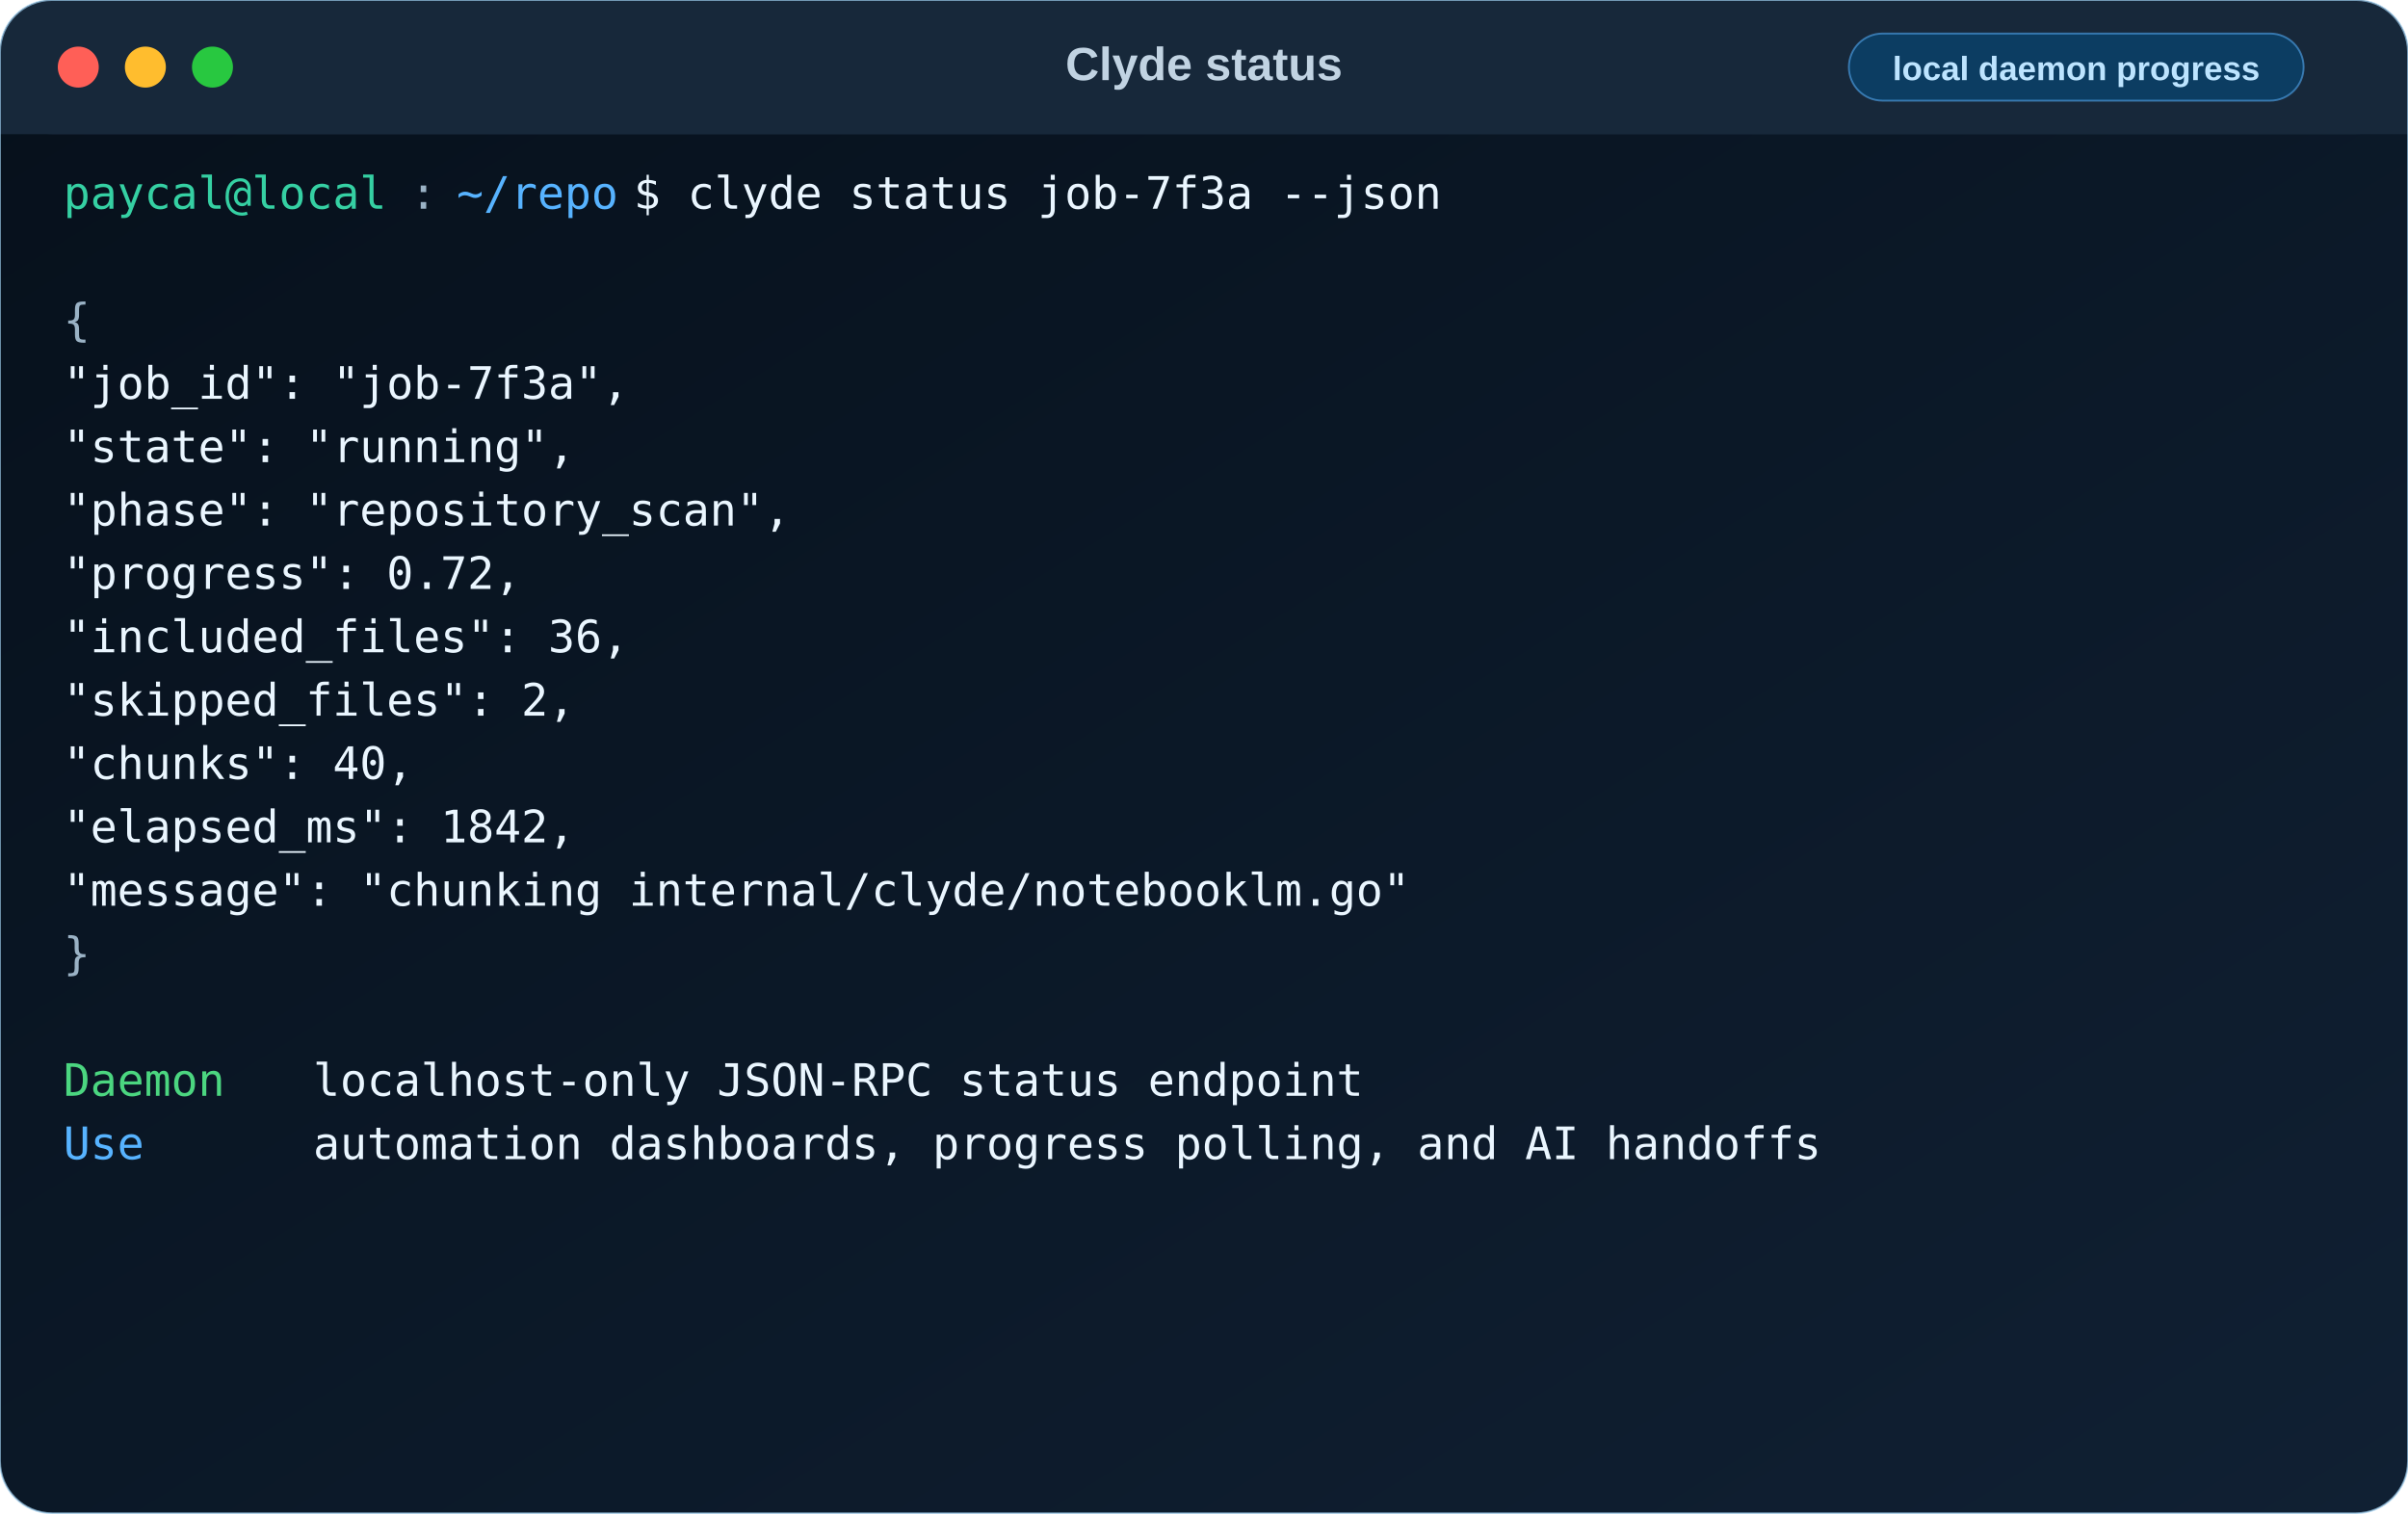
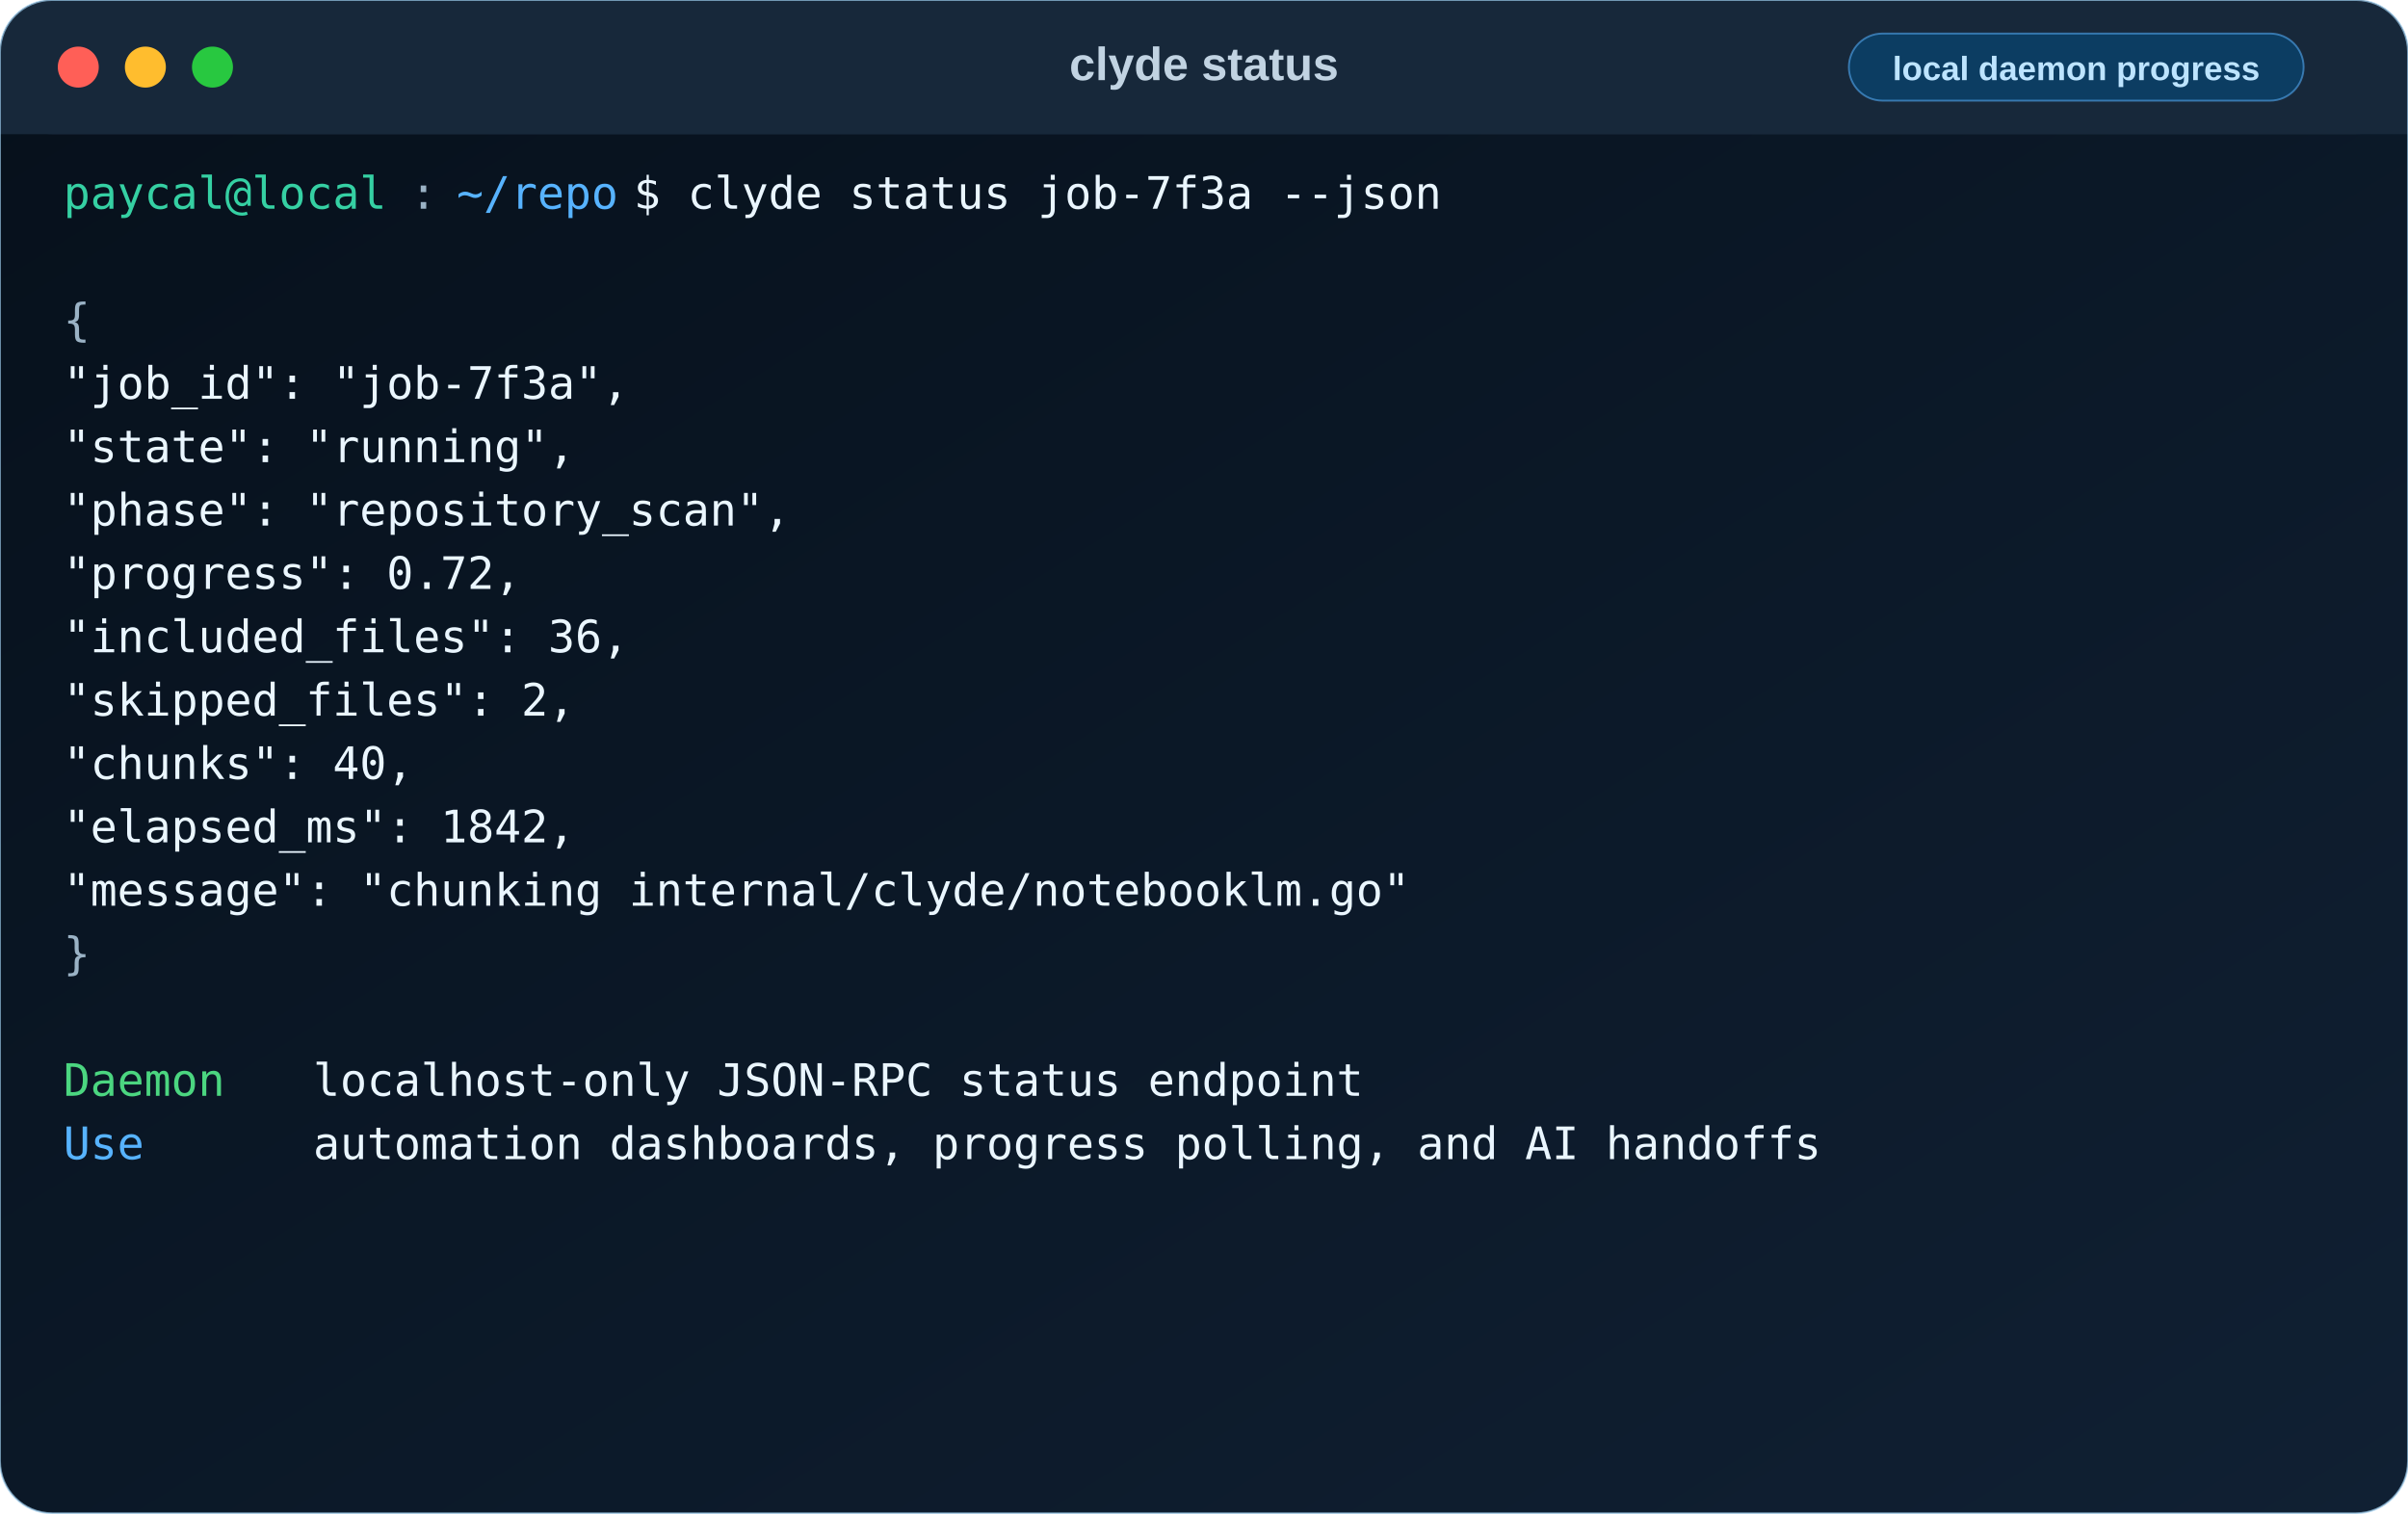
<svg xmlns="http://www.w3.org/2000/svg" width="1292" height="812" viewBox="0 0 1292 812">
  <defs>
    <linearGradient id="term" x1="0" y1="0" x2="1" y2="1">
      <stop offset="0" stop-color="#06101b" />
      <stop offset="1" stop-color="#102033" />
    </linearGradient>
  </defs>
  <rect x="0" y="0" width="1292" height="812" rx="28" fill="url(#term)" />
  <rect x="0" y="0" width="1292" height="72" rx="28" fill="#17283a" />
  <rect x="0" y="44" width="1292" height="28" fill="#17283a" />
  <circle cx="42" cy="36" r="11" fill="#ff5f57" />
  <circle cx="78" cy="36" r="11" fill="#ffbd2e" />
  <circle cx="114" cy="36" r="11" fill="#28c840" />
-   <text x="646" y="43" text-anchor="middle" fill="#c1d3e2" font-size="25" font-family="Arial, sans-serif" font-weight="700">Clyde status</text>
+   <text x="646" y="43" text-anchor="middle" fill="#c1d3e2" font-size="25" font-family="Arial, sans-serif" font-weight="700">clyde status</text>
  <rect x="992" y="18" width="244" height="36" rx="18" fill="#0c3d62" stroke="#57b3ff" stroke-opacity="0.55" />
  <text x="1114" y="43" text-anchor="middle" fill="#bde4ff" font-size="18" font-family="Arial, sans-serif" font-weight="700">local daemon progress</text>
  <g font-family="Monaco, Consolas, monospace" font-size="24" font-weight="500">
    <text x="34" y="112" fill="#35d0a3">paycal@local</text>
    <text x="220" y="112" fill="#9ab2c5"> : </text>
    <text x="245" y="112" fill="#57b3ff">~/repo</text>
    <text x="340" y="112" fill="#eaf6ff">$ clyde status job-7f3a --json</text>
    <text x="34" y="180" fill="#9ab2c5">{</text>
    <text x="34" y="214" fill="#eaf6ff">  "job_id": "job-7f3a",</text>
    <text x="34" y="248" fill="#eaf6ff">  "state": "running",</text>
    <text x="34" y="282" fill="#eaf6ff">  "phase": "repository_scan",</text>
    <text x="34" y="316" fill="#eaf6ff">  "progress": 0.72,</text>
    <text x="34" y="350" fill="#eaf6ff">  "included_files": 36,</text>
    <text x="34" y="384" fill="#eaf6ff">  "skipped_files": 2,</text>
    <text x="34" y="418" fill="#eaf6ff">  "chunks": 40,</text>
    <text x="34" y="452" fill="#eaf6ff">  "elapsed_ms": 1842,</text>
    <text x="34" y="486" fill="#eaf6ff">  "message": "chunking internal/clyde/notebooklm.go"</text>
    <text x="34" y="520" fill="#9ab2c5">}</text>
    <text x="34" y="588" fill="#4bd680">Daemon</text>
    <text x="168" y="588" fill="#eaf6ff">localhost-only JSON-RPC status endpoint</text>
    <text x="34" y="622" fill="#57b3ff">Use</text>
    <text x="168" y="622" fill="#eaf6ff">automation dashboards, progress polling, and AI handoffs</text>
  </g>
  <rect x="0" y="0" width="1292" height="812" rx="28" fill="none" stroke="#9dcced" stroke-opacity="0.68" />
</svg>
